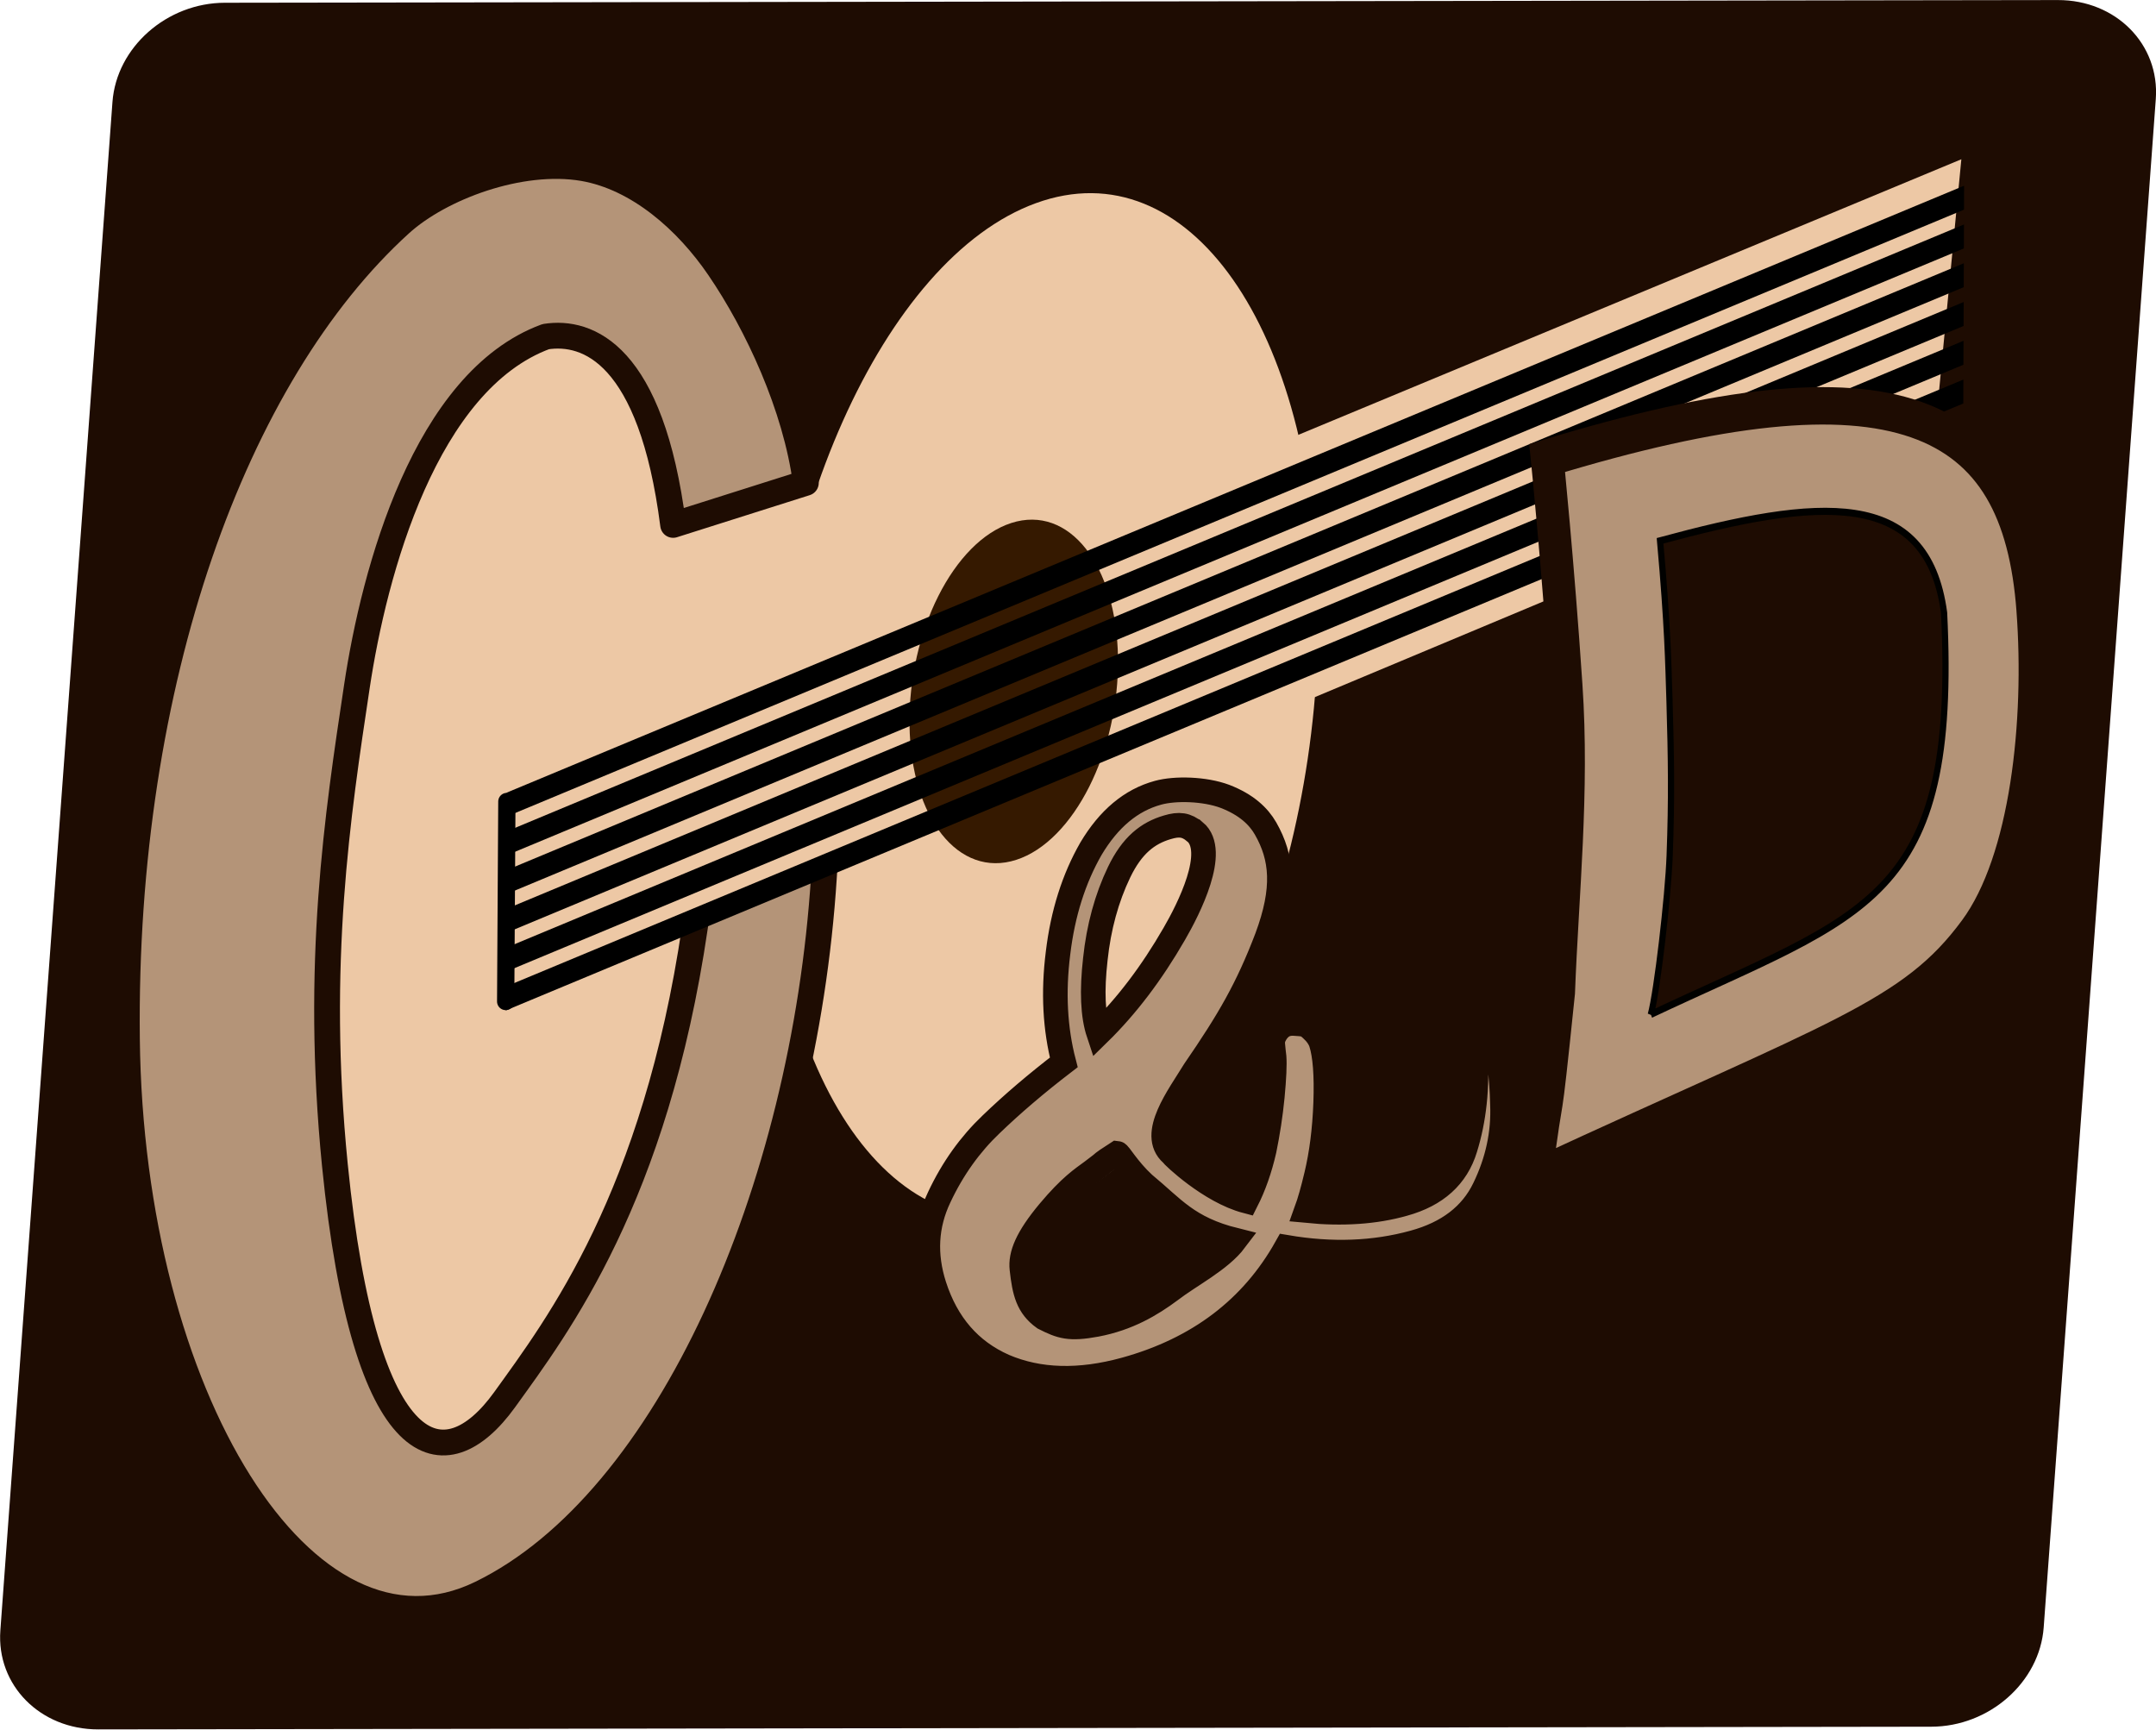
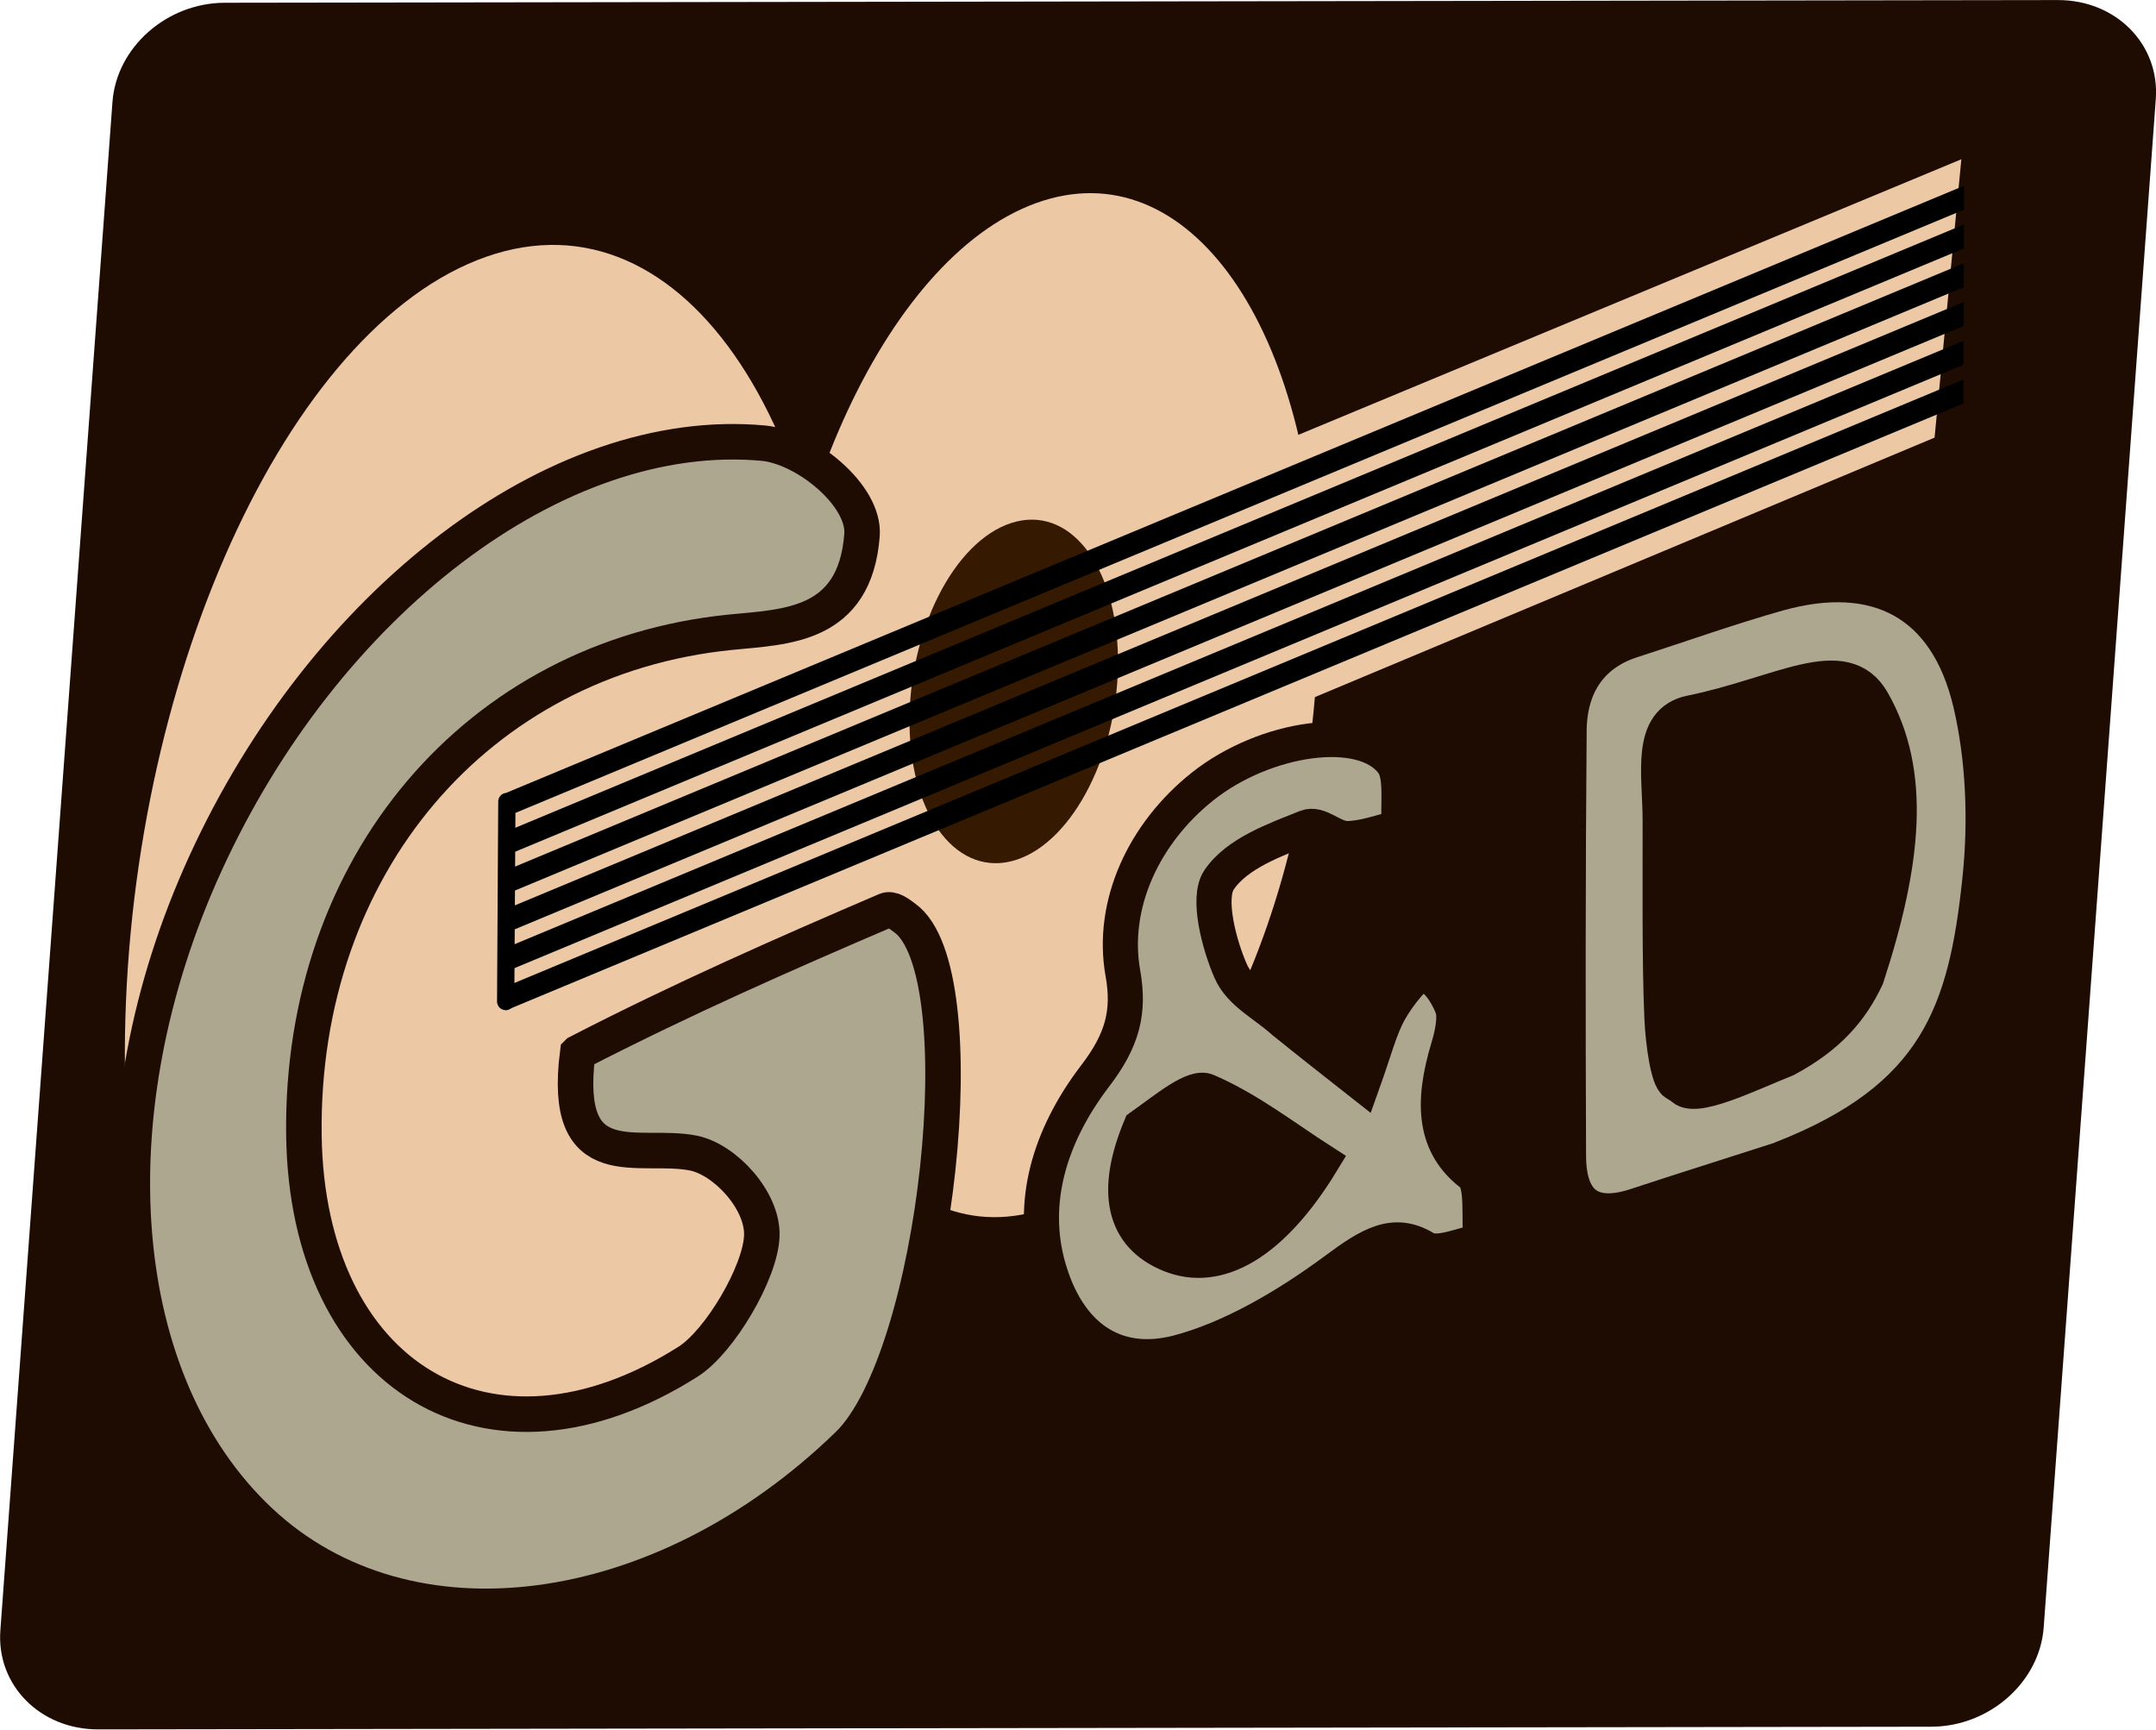
<svg xmlns="http://www.w3.org/2000/svg" width="393.483" height="315.623" viewBox="0 0 104.109 83.509" version="1.1" id="svg1" xml:space="preserve">
  <defs id="defs1" />
  <g id="layer1" transform="matrix(9.580488,0,0,9.580488,-407.5855,-1105.639)">
    <rect style="fill:#1e0c02;fill-opacity:1;stroke:none;stroke-width:0.371;stroke-linejoin:bevel;stroke-dasharray:none;stroke-opacity:1" id="rect11" width="10.299" height="8.726" x="51.618" y="115.806" transform="matrix(0.9999989,-0.00146836,-0.07315015,0.9973209,0,0)" ry="0.501" rx="0.53" />
    <path id="rect10" style="fill:#edc8a5;fill-opacity:1;stroke-width:0.336;stroke-linejoin:bevel" d="m 48.274,117.935 4.155,-1.727 -0.135,1.403 -3.888,1.628 z" />
-     <rect style="fill:#edc8a5;fill-opacity:1;stroke:none;stroke-width:0.367;stroke-linejoin:bevel;stroke-opacity:1" id="rect4" width="3.94" height="7.155" x="45.197" y="134.647" ry="4.182" rx="3.669" transform="matrix(0.9211405,-0.3892301,0.0111415,0.9999379,0,0)" />
+     <rect style="fill:#edc8a5;fill-opacity:1;stroke:none;stroke-width:0.354;stroke-linejoin:bevel;stroke-opacity:1" id="rect4" width="3.905" height="6.723" x="44.699" y="133.94" ry="3.929" rx="3.637" transform="matrix(0.9294338,-0.3689888,0.0118584,0.9999297,0,0)" />
    <rect style="fill:#edc8a5;fill-opacity:1;stroke:none;stroke-width:0.513;stroke-linejoin:bevel;stroke-dasharray:none;stroke-opacity:1" id="rect5" width="2.957" height="5.061" x="47.503" y="133.162" ry="2.996" rx="2.213" transform="matrix(0.9399226,-0.3413876,0.01296162,0.999916,0,0)" />
-     <path id="path3" style="display:inline;fill:#1e0c02;fill-opacity:0.277;stroke:#1e0c02;stroke-width:0.13;stroke-linecap:square;stroke-linejoin:round;stroke-dasharray:none;stroke-opacity:1" d="m 46.696,119.826 c -0.1,1.572 -0.781,3.148 -1.728,3.61 -0.89,0.435 -1.765,-0.996 -1.785,-2.795 -0.02,-1.799 0.54,-3.346 1.377,-4.107 0.202,-0.184 0.606,-0.335 0.923,-0.281 0.279,0.048 0.524,0.267 0.684,0.502 0.194,0.284 0.387,0.699 0.438,1.084 l -0.669,0.212 c -0.11,-0.862 -0.43,-0.982 -0.642,-0.949 -0.607,0.224 -0.865,1.183 -0.952,1.764 -0.097,0.645 -0.212,1.395 -0.111,2.41 0.152,1.522 0.557,1.598 0.855,1.185 0.27,-0.375 0.759,-1.018 0.96,-2.383" transform="translate(-1.3120163e-6)" />
+     <path id="path3" style="display:none;fill:#1e0c02;fill-opacity:0.277;stroke:#1e0c02;stroke-width:0.13;stroke-linecap:square;stroke-linejoin:round;stroke-dasharray:none;stroke-opacity:1" d="m 46.696,119.826 c -0.1,1.572 -0.781,3.148 -1.728,3.61 -0.89,0.435 -1.765,-0.996 -1.785,-2.795 -0.02,-1.799 0.54,-3.346 1.377,-4.107 0.202,-0.184 0.606,-0.335 0.923,-0.281 0.279,0.048 0.524,0.267 0.684,0.502 0.194,0.284 0.387,0.699 0.438,1.084 l -0.669,0.212 c -0.11,-0.862 -0.43,-0.982 -0.642,-0.949 -0.607,0.224 -0.865,1.183 -0.952,1.764 -0.097,0.645 -0.212,1.395 -0.111,2.41 0.152,1.522 0.557,1.598 0.855,1.185 0.27,-0.375 0.759,-1.018 0.96,-2.383" transform="translate(-1.3120163e-6)" />
    <rect style="fill:#351900;fill-opacity:1;stroke:none;stroke-width:0.182;stroke-linejoin:bevel;stroke-dasharray:none;stroke-opacity:1" id="rect9" width="1.104" height="1.698" x="47.464" y="132.785" ry="1.005" rx="0.826" transform="matrix(0.9517859,-0.3067632,0.01460632,0.9998933,0,0)" />
    <g id="g8" transform="matrix(2.167725,-0.592705,-0.00274462,0.740181,-61.24104,61.72885)" style="stroke-width:0.85">
      <rect style="fill:#000000;fill-opacity:1;stroke:none;stroke-width:0.078;stroke-linejoin:bevel;stroke-dasharray:none;stroke-opacity:1" id="rect1" width="3.673" height="0.163" x="53.357" y="137.955" transform="matrix(0.922157,-0.3868158,0,1,0,0)" />
      <rect style="fill:#000000;fill-opacity:1;stroke:none;stroke-width:0.078;stroke-linejoin:bevel;stroke-dasharray:none;stroke-opacity:1" id="rect2" width="3.673" height="0.163" x="53.357" y="138.219" transform="matrix(0.922157,-0.3868158,0,1,0,0)" />
      <rect style="fill:#000000;fill-opacity:1;stroke:none;stroke-width:0.078;stroke-linejoin:bevel;stroke-dasharray:none;stroke-opacity:1" id="rect3" width="3.673" height="0.163" x="53.357" y="138.483" transform="matrix(0.922157,-0.3868158,0,1,0,0)" />
      <rect style="fill:#000000;fill-opacity:1;stroke:none;stroke-width:0.078;stroke-linejoin:bevel;stroke-dasharray:none;stroke-opacity:1" id="rect6" width="3.673" height="0.163" x="53.357" y="138.747" transform="matrix(0.922157,-0.3868158,0,1,0,0)" />
      <rect style="fill:#000000;fill-opacity:1;stroke:none;stroke-width:0.078;stroke-linejoin:bevel;stroke-dasharray:none;stroke-opacity:1" id="rect7" width="3.673" height="0.163" x="53.357" y="139.011" transform="matrix(0.922157,-0.3868158,0,1,0,0)" />
      <rect style="fill:#000000;fill-opacity:1;stroke:none;stroke-width:0.078;stroke-linejoin:bevel;stroke-dasharray:none;stroke-opacity:1" id="rect8" width="3.673" height="0.163" x="53.357" y="139.275" transform="matrix(0.922157,-0.3868158,0,1,0,0)" />
    </g>
-     <g id="g9" transform="matrix(1.253539,0,0,1.428559,-20.41968,-54.46461)">
+     <g id="g9" transform="matrix(1.253539,0,0,1.428559,-20.41968,-54.46461)" style="display:none">
      <path id="path4" style="display:inline;fill:#b49478;fill-opacity:1;stroke:#1e0c02;stroke-width:0.132;stroke-linecap:round;stroke-dasharray:none;stroke-opacity:1" d="m 58.402,121.062 c -0.059,-0.702 -0.547,-0.912 -1.953,-0.536 0,0 0.043,0.37 0.076,0.803 0.029,0.375 -0.015,0.733 -0.03,1.082 -0.066,0.561 -0.035,0.259 -0.093,0.654 1.214,-0.493 1.511,-0.562 1.766,-0.866 0.21,-0.25 0.267,-0.746 0.234,-1.136 z" />
      <path id="path1" style="display:inline;fill:#1e0c02;fill-opacity:1;stroke:#010100;stroke-width:0.025;stroke-linecap:round" d="m 56.866,122.489 c 0.868,-0.359 1.236,-0.395 1.179,-1.417 -0.068,-0.445 -0.507,-0.405 -1.142,-0.254 0.031,0.303 0.033,0.431 0.038,0.566 0.007,0.208 0.009,0.346 6.04e-4,0.544 -0.006,0.146 -0.051,0.483 -0.076,0.562 z" />
    </g>
    <path style="fill:none;fill-opacity:1;stroke:#000000;stroke-width:0.087;stroke-linecap:round;stroke-dasharray:none;stroke-opacity:1" d="m 45.098,119.445 -0.006,1.008" id="path18" />
-     <path style="font-size:5.302px;font-family:'Ink Free';-inkscape-font-specification:'Ink Free';display:inline;fill:#b49478;stroke:#1e0c02;stroke-width:0.124;stroke-linecap:round;stroke-dasharray:none;stroke-opacity:1" d="m 50.07,120.63 c 0.027,0.085 0.043,0.199 0.046,0.343 0.006,0.143 -0.024,0.284 -0.091,0.422 -0.065,0.135 -0.184,0.226 -0.356,0.273 -0.199,0.055 -0.413,0.063 -0.642,0.024 -0.173,0.309 -0.444,0.514 -0.812,0.616 -0.232,0.064 -0.436,0.058 -0.611,-0.017 -0.172,-0.076 -0.289,-0.211 -0.352,-0.406 -0.05,-0.156 -0.042,-0.304 0.025,-0.445 0.068,-0.145 0.156,-0.267 0.261,-0.367 0.108,-0.104 0.23,-0.208 0.367,-0.313 -0.044,-0.169 -0.054,-0.353 -0.029,-0.551 0.024,-0.201 0.08,-0.376 0.166,-0.526 0.09,-0.151 0.202,-0.245 0.338,-0.282 0.087,-0.024 0.235,-0.02 0.337,0.018 0.109,0.042 0.17,0.101 0.205,0.162 0.084,0.147 0.099,0.303 0.007,0.55 -0.098,0.257 -0.191,0.417 -0.365,0.67 -0.078,0.128 -0.227,0.321 -0.115,0.42 0.004,0.009 0.193,0.19 0.376,0.238 0.038,-0.075 0.068,-0.16 0.09,-0.256 0.018,-0.088 0.032,-0.178 0.041,-0.27 0.009,-0.095 0.012,-0.162 0.009,-0.201 -0.002,-0.018 -0.005,-0.04 -0.007,-0.067 -0.003,-0.03 0.024,-0.075 0.055,-0.091 0.033,-0.017 0.066,-0.008 0.08,-0.008 0.022,8e-4 0.039,0.005 0.063,0.029 0.023,0.021 0.038,0.043 0.046,0.066 0.02,0.062 0.028,0.163 0.023,0.303 -0.005,0.137 -0.021,0.258 -0.046,0.363 -0.018,0.076 -0.035,0.136 -0.051,0.18 0.183,0.018 0.347,0.007 0.491,-0.034 0.163,-0.045 0.266,-0.138 0.309,-0.279 0.045,-0.145 0.063,-0.307 0.051,-0.485 -1.2e-5,-0.031 2.79e-4,-0.056 8.53e-4,-0.074 0.003,-0.022 0.009,-0.035 0.018,-0.037 0.012,-0.003 0.026,-7.9e-4 0.042,0.008 0.015,0.005 0.024,0.013 0.028,0.025 z m -1.505,-1.033 c -0.042,-0.035 -0.078,-0.04 -0.138,-0.022 -0.099,0.029 -0.178,0.091 -0.243,0.226 -0.063,0.131 -0.103,0.278 -0.12,0.439 -0.018,0.159 -0.013,0.284 0.017,0.374 0.14,-0.137 0.267,-0.304 0.381,-0.502 0.072,-0.124 0.221,-0.417 0.104,-0.515 z m -0.256,1.776 c -0.084,-0.078 -0.124,-0.154 -0.135,-0.155 -0.109,0.071 -0.029,0.019 -0.126,0.091 -0.05,0.037 -0.109,0.074 -0.218,0.204 -0.11,0.132 -0.144,0.217 -0.136,0.288 0.013,0.117 0.03,0.189 0.111,0.247 0.087,0.044 0.128,0.058 0.264,0.033 0.158,-0.03 0.275,-0.099 0.373,-0.172 0.1,-0.077 0.251,-0.152 0.327,-0.253 -0.241,-0.06 -0.313,-0.162 -0.461,-0.284 -3e-6,0 -6e-6,-1e-5 -6e-6,-1e-5 z" id="text9" aria-label="&amp;" />
+     <path style="font-size:5.302px;font-family:'Ink Free';-inkscape-font-specification:'Ink Free';display:none;fill:#b49478;stroke:#1e0c02;stroke-width:0.124;stroke-linecap:round;stroke-dasharray:none;stroke-opacity:1" d="m 50.07,120.63 c 0.027,0.085 0.043,0.199 0.046,0.343 0.006,0.143 -0.024,0.284 -0.091,0.422 -0.065,0.135 -0.184,0.226 -0.356,0.273 -0.199,0.055 -0.413,0.063 -0.642,0.024 -0.173,0.309 -0.444,0.514 -0.812,0.616 -0.232,0.064 -0.436,0.058 -0.611,-0.017 -0.172,-0.076 -0.289,-0.211 -0.352,-0.406 -0.05,-0.156 -0.042,-0.304 0.025,-0.445 0.068,-0.145 0.156,-0.267 0.261,-0.367 0.108,-0.104 0.23,-0.208 0.367,-0.313 -0.044,-0.169 -0.054,-0.353 -0.029,-0.551 0.024,-0.201 0.08,-0.376 0.166,-0.526 0.09,-0.151 0.202,-0.245 0.338,-0.282 0.087,-0.024 0.235,-0.02 0.337,0.018 0.109,0.042 0.17,0.101 0.205,0.162 0.084,0.147 0.099,0.303 0.007,0.55 -0.098,0.257 -0.191,0.417 -0.365,0.67 -0.078,0.128 -0.227,0.321 -0.115,0.42 0.004,0.009 0.193,0.19 0.376,0.238 0.038,-0.075 0.068,-0.16 0.09,-0.256 0.018,-0.088 0.032,-0.178 0.041,-0.27 0.009,-0.095 0.012,-0.162 0.009,-0.201 -0.002,-0.018 -0.005,-0.04 -0.007,-0.067 -0.003,-0.03 0.024,-0.075 0.055,-0.091 0.033,-0.017 0.066,-0.008 0.08,-0.008 0.022,8e-4 0.039,0.005 0.063,0.029 0.023,0.021 0.038,0.043 0.046,0.066 0.02,0.062 0.028,0.163 0.023,0.303 -0.005,0.137 -0.021,0.258 -0.046,0.363 -0.018,0.076 -0.035,0.136 -0.051,0.18 0.183,0.018 0.347,0.007 0.491,-0.034 0.163,-0.045 0.266,-0.138 0.309,-0.279 0.045,-0.145 0.063,-0.307 0.051,-0.485 -1.2e-5,-0.031 2.79e-4,-0.056 8.53e-4,-0.074 0.003,-0.022 0.009,-0.035 0.018,-0.037 0.012,-0.003 0.026,-7.9e-4 0.042,0.008 0.015,0.005 0.024,0.013 0.028,0.025 z m -1.505,-1.033 c -0.042,-0.035 -0.078,-0.04 -0.138,-0.022 -0.099,0.029 -0.178,0.091 -0.243,0.226 -0.063,0.131 -0.103,0.278 -0.12,0.439 -0.018,0.159 -0.013,0.284 0.017,0.374 0.14,-0.137 0.267,-0.304 0.381,-0.502 0.072,-0.124 0.221,-0.417 0.104,-0.515 z m -0.256,1.776 c -0.084,-0.078 -0.124,-0.154 -0.135,-0.155 -0.109,0.071 -0.029,0.019 -0.126,0.091 -0.05,0.037 -0.109,0.074 -0.218,0.204 -0.11,0.132 -0.144,0.217 -0.136,0.288 0.013,0.117 0.03,0.189 0.111,0.247 0.087,0.044 0.128,0.058 0.264,0.033 0.158,-0.03 0.275,-0.099 0.373,-0.172 0.1,-0.077 0.251,-0.152 0.327,-0.253 -0.241,-0.06 -0.313,-0.162 -0.461,-0.284 -3e-6,0 -6e-6,-1e-5 -6e-6,-1e-5 z" id="text9" aria-label="&amp;" />
+     <path fill="#343434" opacity="1" stroke="none" d="m 51.525,121.246 c -0.263,0.085 -0.498,0.158 -0.734,0.236 -0.214,0.071 -0.341,0.002 -0.342,-0.251 -0.003,-0.713 -0.003,-1.428 0.003,-2.144 0.002,-0.231 0.114,-0.389 0.318,-0.454 0.245,-0.079 0.491,-0.167 0.736,-0.236 0.493,-0.138 0.85,0.042 0.97,0.555 0.063,0.269 0.079,0.584 0.046,0.891 -0.07,0.664 -0.217,1.097 -0.998,1.402 m -0.503,-0.36 c 0.058,0.073 0.332,-0.064 0.525,-0.141 0.214,-0.115 0.327,-0.247 0.405,-0.412 0.19,-0.581 0.236,-1.031 0.03,-1.392 -0.143,-0.251 -0.465,-0.033 -0.914,0.058 -0.215,0.043 -0.157,0.304 -0.156,0.537 7.09e-4,0.279 -0.004,0.726 0.009,1.004 0.006,0.126 0.031,0.303 0.067,0.325 z" id="path5" style="font-variation-settings:normal;opacity:1;vector-effect:none;fill:#aea78f;fill-opacity:1;stroke:#1e0c02;stroke-width:0.177;stroke-linecap:round;stroke-linejoin:miter;stroke-miterlimit:4;stroke-dasharray:none;stroke-dashoffset:0;stroke-opacity:1;-inkscape-stroke:none;stop-color:#000000;stop-opacity:1" />
+     <path fill="#343434" opacity="1" stroke="none" d="m 49.014,120.555 c 0.13,0.105 0.246,0.196 0.396,0.314 0.062,-0.173 0.087,-0.279 0.138,-0.37 0.042,-0.076 0.141,-0.199 0.168,-0.19 0.065,0.021 0.117,0.096 0.147,0.172 0.019,0.048 6.96e-4,0.137 -0.02,0.205 -0.086,0.285 -0.07,0.494 0.119,0.638 0.059,0.045 0.033,0.222 0.046,0.339 -0.096,0.013 -0.217,0.075 -0.283,0.034 -0.156,-0.094 -0.277,-0.02 -0.453,0.111 -0.249,0.184 -0.528,0.345 -0.79,0.414 -0.326,0.085 -0.558,-0.089 -0.655,-0.43 -0.091,-0.321 8.85e-4,-0.656 0.237,-0.965 0.136,-0.178 0.174,-0.32 0.139,-0.516 -0.062,-0.347 0.106,-0.707 0.402,-0.942 0.313,-0.249 0.81,-0.323 0.959,-0.117 0.048,0.067 0.023,0.214 0.032,0.324 -0.089,0.021 -0.181,0.056 -0.265,0.056 -0.073,-0.002 -0.139,-0.082 -0.203,-0.057 -0.154,0.062 -0.35,0.13 -0.441,0.266 -0.061,0.092 0.002,0.328 0.059,0.458 0.049,0.112 0.167,0.165 0.269,0.257 m -0.722,0.528 c -0.138,0.33 -0.087,0.551 0.15,0.646 0.237,0.095 0.51,-0.053 0.764,-0.471 -0.187,-0.12 -0.371,-0.264 -0.58,-0.354 -0.067,-0.029 -0.202,0.085 -0.334,0.179 z" id="path6" style="font-variation-settings:normal;opacity:1;vector-effect:none;fill:#aea78f;fill-opacity:1;stroke:#1e0c02;stroke-width:0.177;stroke-linecap:round;stroke-linejoin:miter;stroke-miterlimit:4;stroke-dasharray:none;stroke-dashoffset:0;stroke-opacity:1;-inkscape-stroke:none;stop-color:#000000;stop-opacity:1" />
+     <path fill="#343434" opacity="1" stroke="none" d="m 45.456,120.711 c 0.528,-0.272 1.04,-0.497 1.553,-0.717 0.029,-0.012 0.065,0.016 0.093,0.037 0.376,0.265 0.166,2.219 -0.284,2.656 -0.943,0.915 -2.223,1.082 -2.965,0.385 -0.741,-0.696 -0.853,-2.047 -0.275,-3.313 0.599,-1.312 1.766,-2.217 2.814,-2.12 0.212,0.021 0.512,0.263 0.496,0.464 -0.036,0.462 -0.384,0.461 -0.664,0.489 -1.278,0.129 -2.166,1.179 -2.149,2.534 0.016,1.217 0.933,1.779 1.937,1.142 0.159,-0.101 0.365,-0.45 0.371,-0.634 0.006,-0.179 -0.186,-0.385 -0.345,-0.417 -0.276,-0.055 -0.664,0.131 -0.583,-0.505 z" id="path7" style="font-variation-settings:normal;opacity:1;vector-effect:none;fill:#aea78f;fill-opacity:1;stroke:#1e0c02;stroke-width:0.179;stroke-linecap:round;stroke-linejoin:miter;stroke-miterlimit:4;stroke-dasharray:none;stroke-dashoffset:0;stroke-opacity:1;-inkscape-stroke:none;stop-color:#000000;stop-opacity:1" />
  </g>
</svg>
